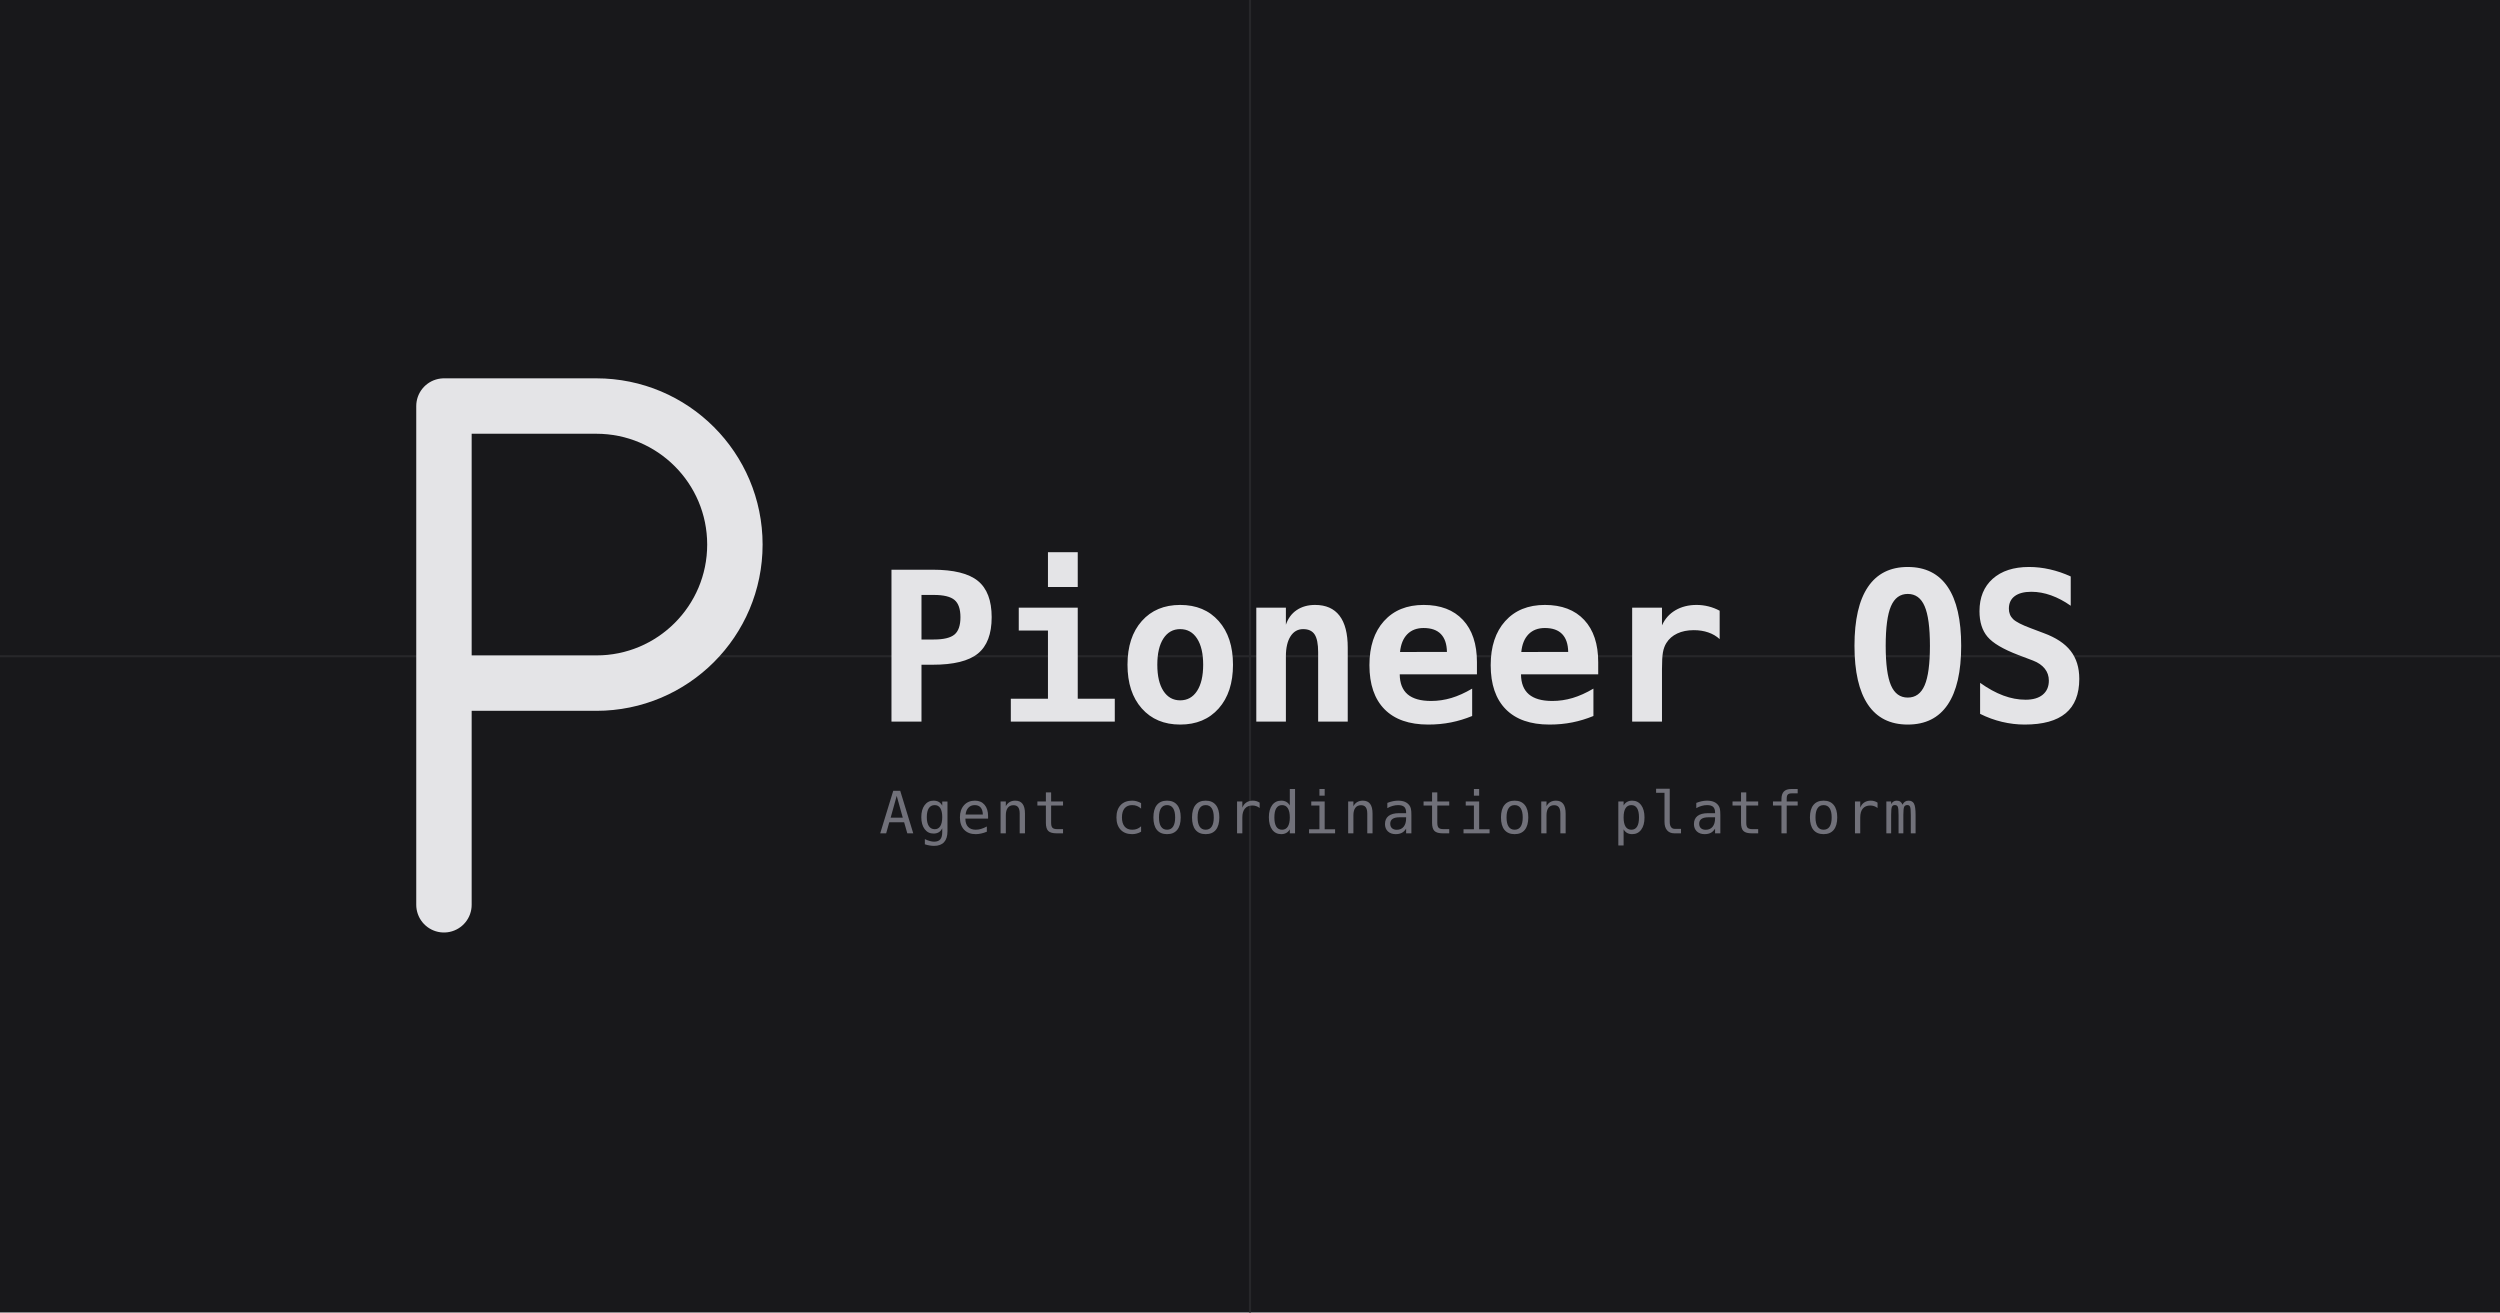
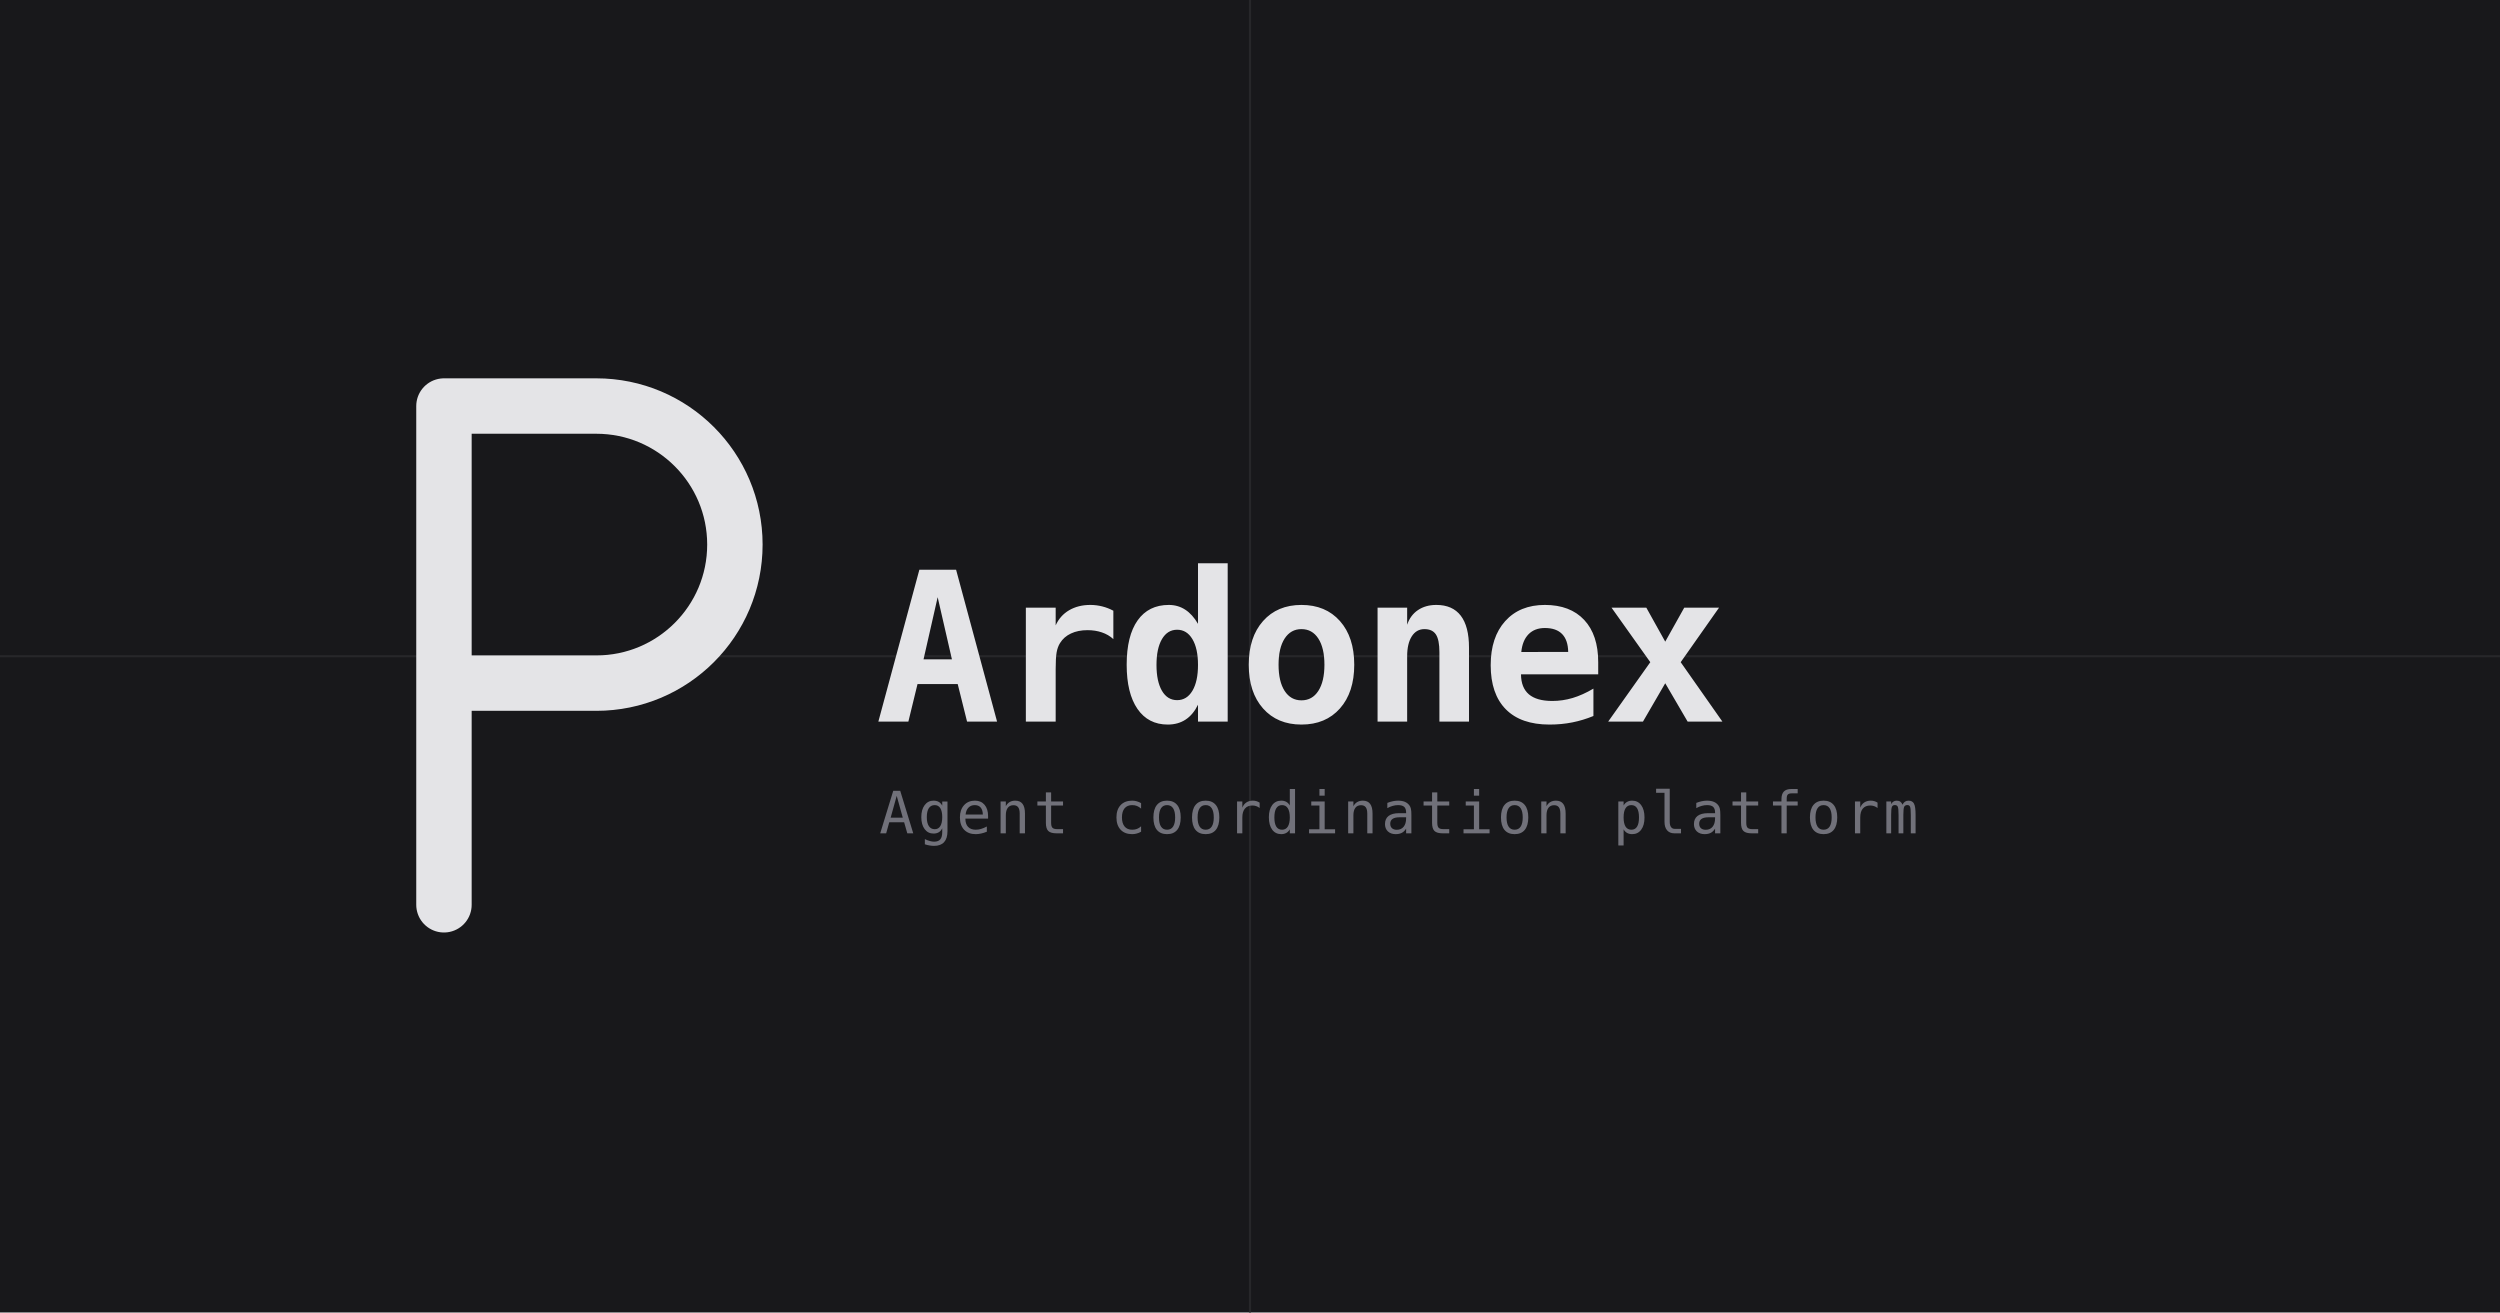
<svg xmlns="http://www.w3.org/2000/svg" width="1200" height="630" viewBox="0 0 1200 630">
  <defs>
    <style>
      .bg  { fill: #18181b; }
      .mark { fill: none; stroke: #e4e4e7; stroke-linecap: round; stroke-linejoin: round; }
      .title { fill: #e4e4e7; font-family: ui-monospace, 'Cascadia Code', 'Source Code Pro', Menlo, Consolas, monospace; font-weight: 700; letter-spacing: -0.02em; }
      .sub   { fill: #71717a; font-family: ui-monospace, 'Cascadia Code', 'Source Code Pro', Menlo, Consolas, monospace; font-weight: 400; letter-spacing: 0.06em; font-size: 28px; text-transform: uppercase; }
    </style>
  </defs>
  <rect width="1200" height="630" class="bg" />
  <line x1="0" y1="315" x2="1200" y2="315" stroke="#27272a" stroke-width="1" />
  <line x1="600" y1="0" x2="600" y2="630" stroke="#27272a" stroke-width="1" />
  <g transform="translate(120, 155) scale(13.3)">
    <path class="mark" stroke-width="2" d="M7 3v18M7 3h5.5a5 5 0 0 1 0 10H7" />
  </g>
-   <text x="420" y="318" class="title" font-size="100" dominant-baseline="middle">Pioneer OS</text>
+   <text x="420" y="318" class="title" font-size="100" dominant-baseline="middle">Ardonex</text>
  <text x="422" y="400" class="sub">Agent coordination platform</text>
</svg>
